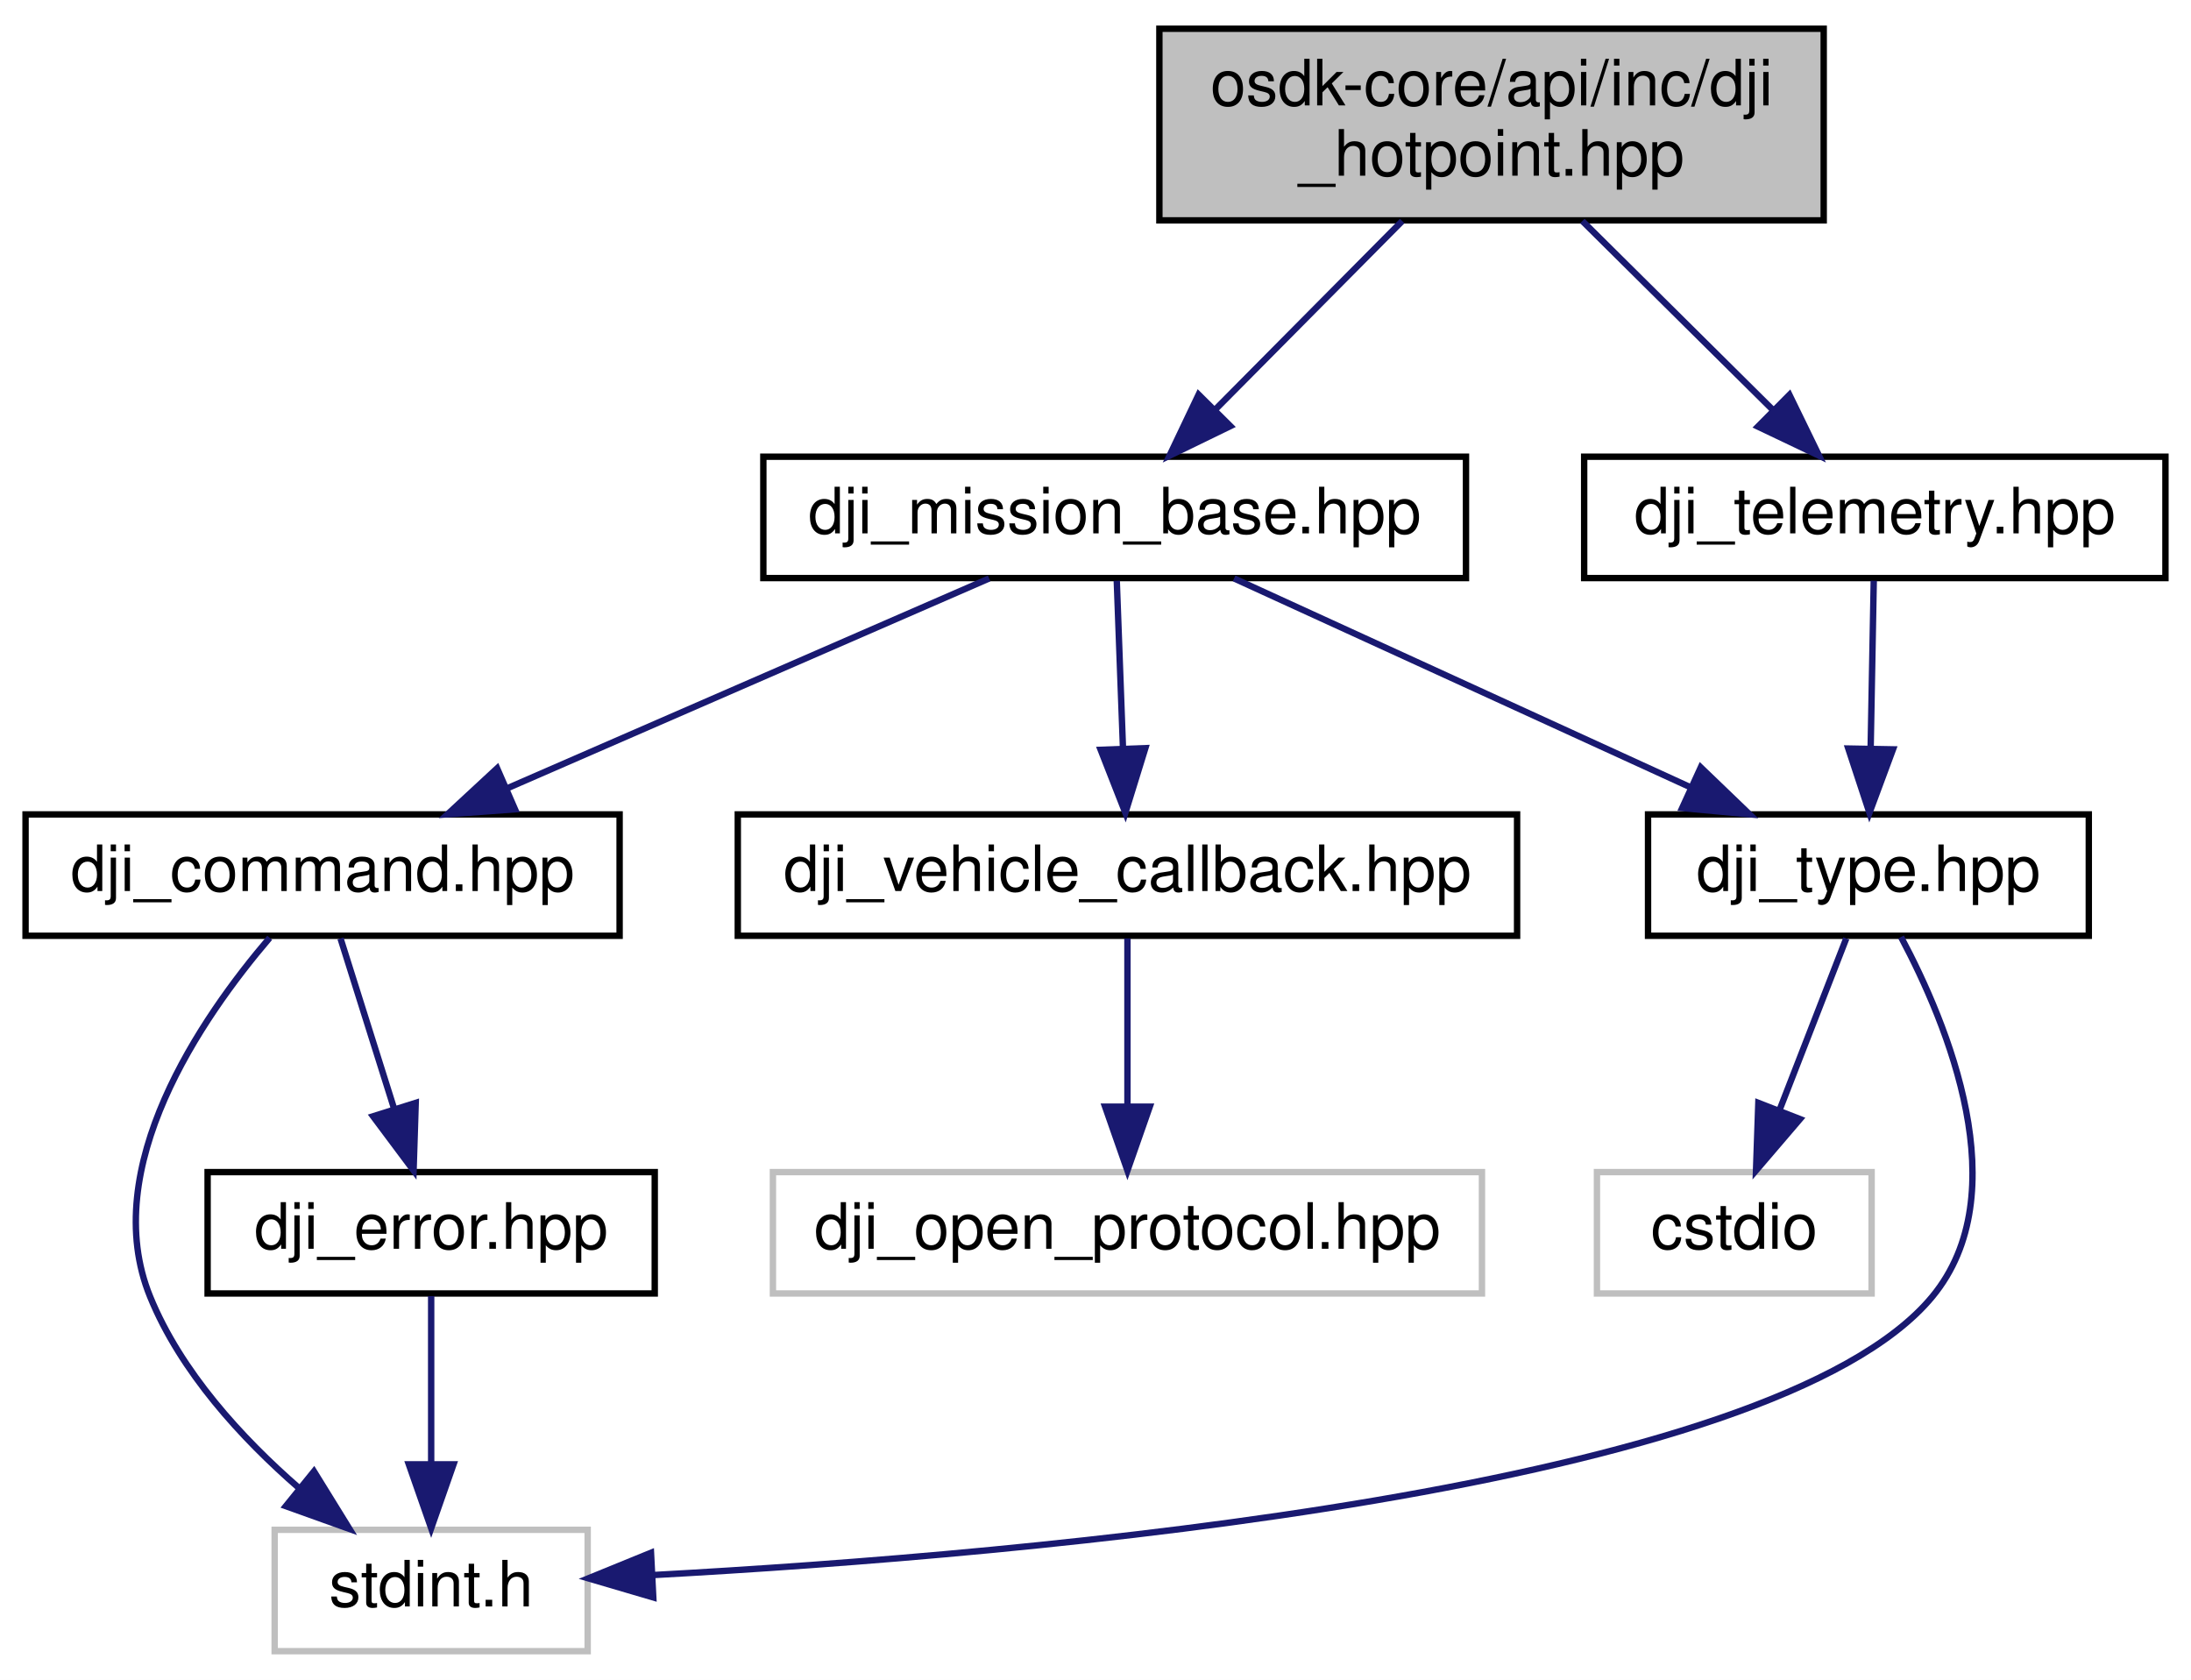
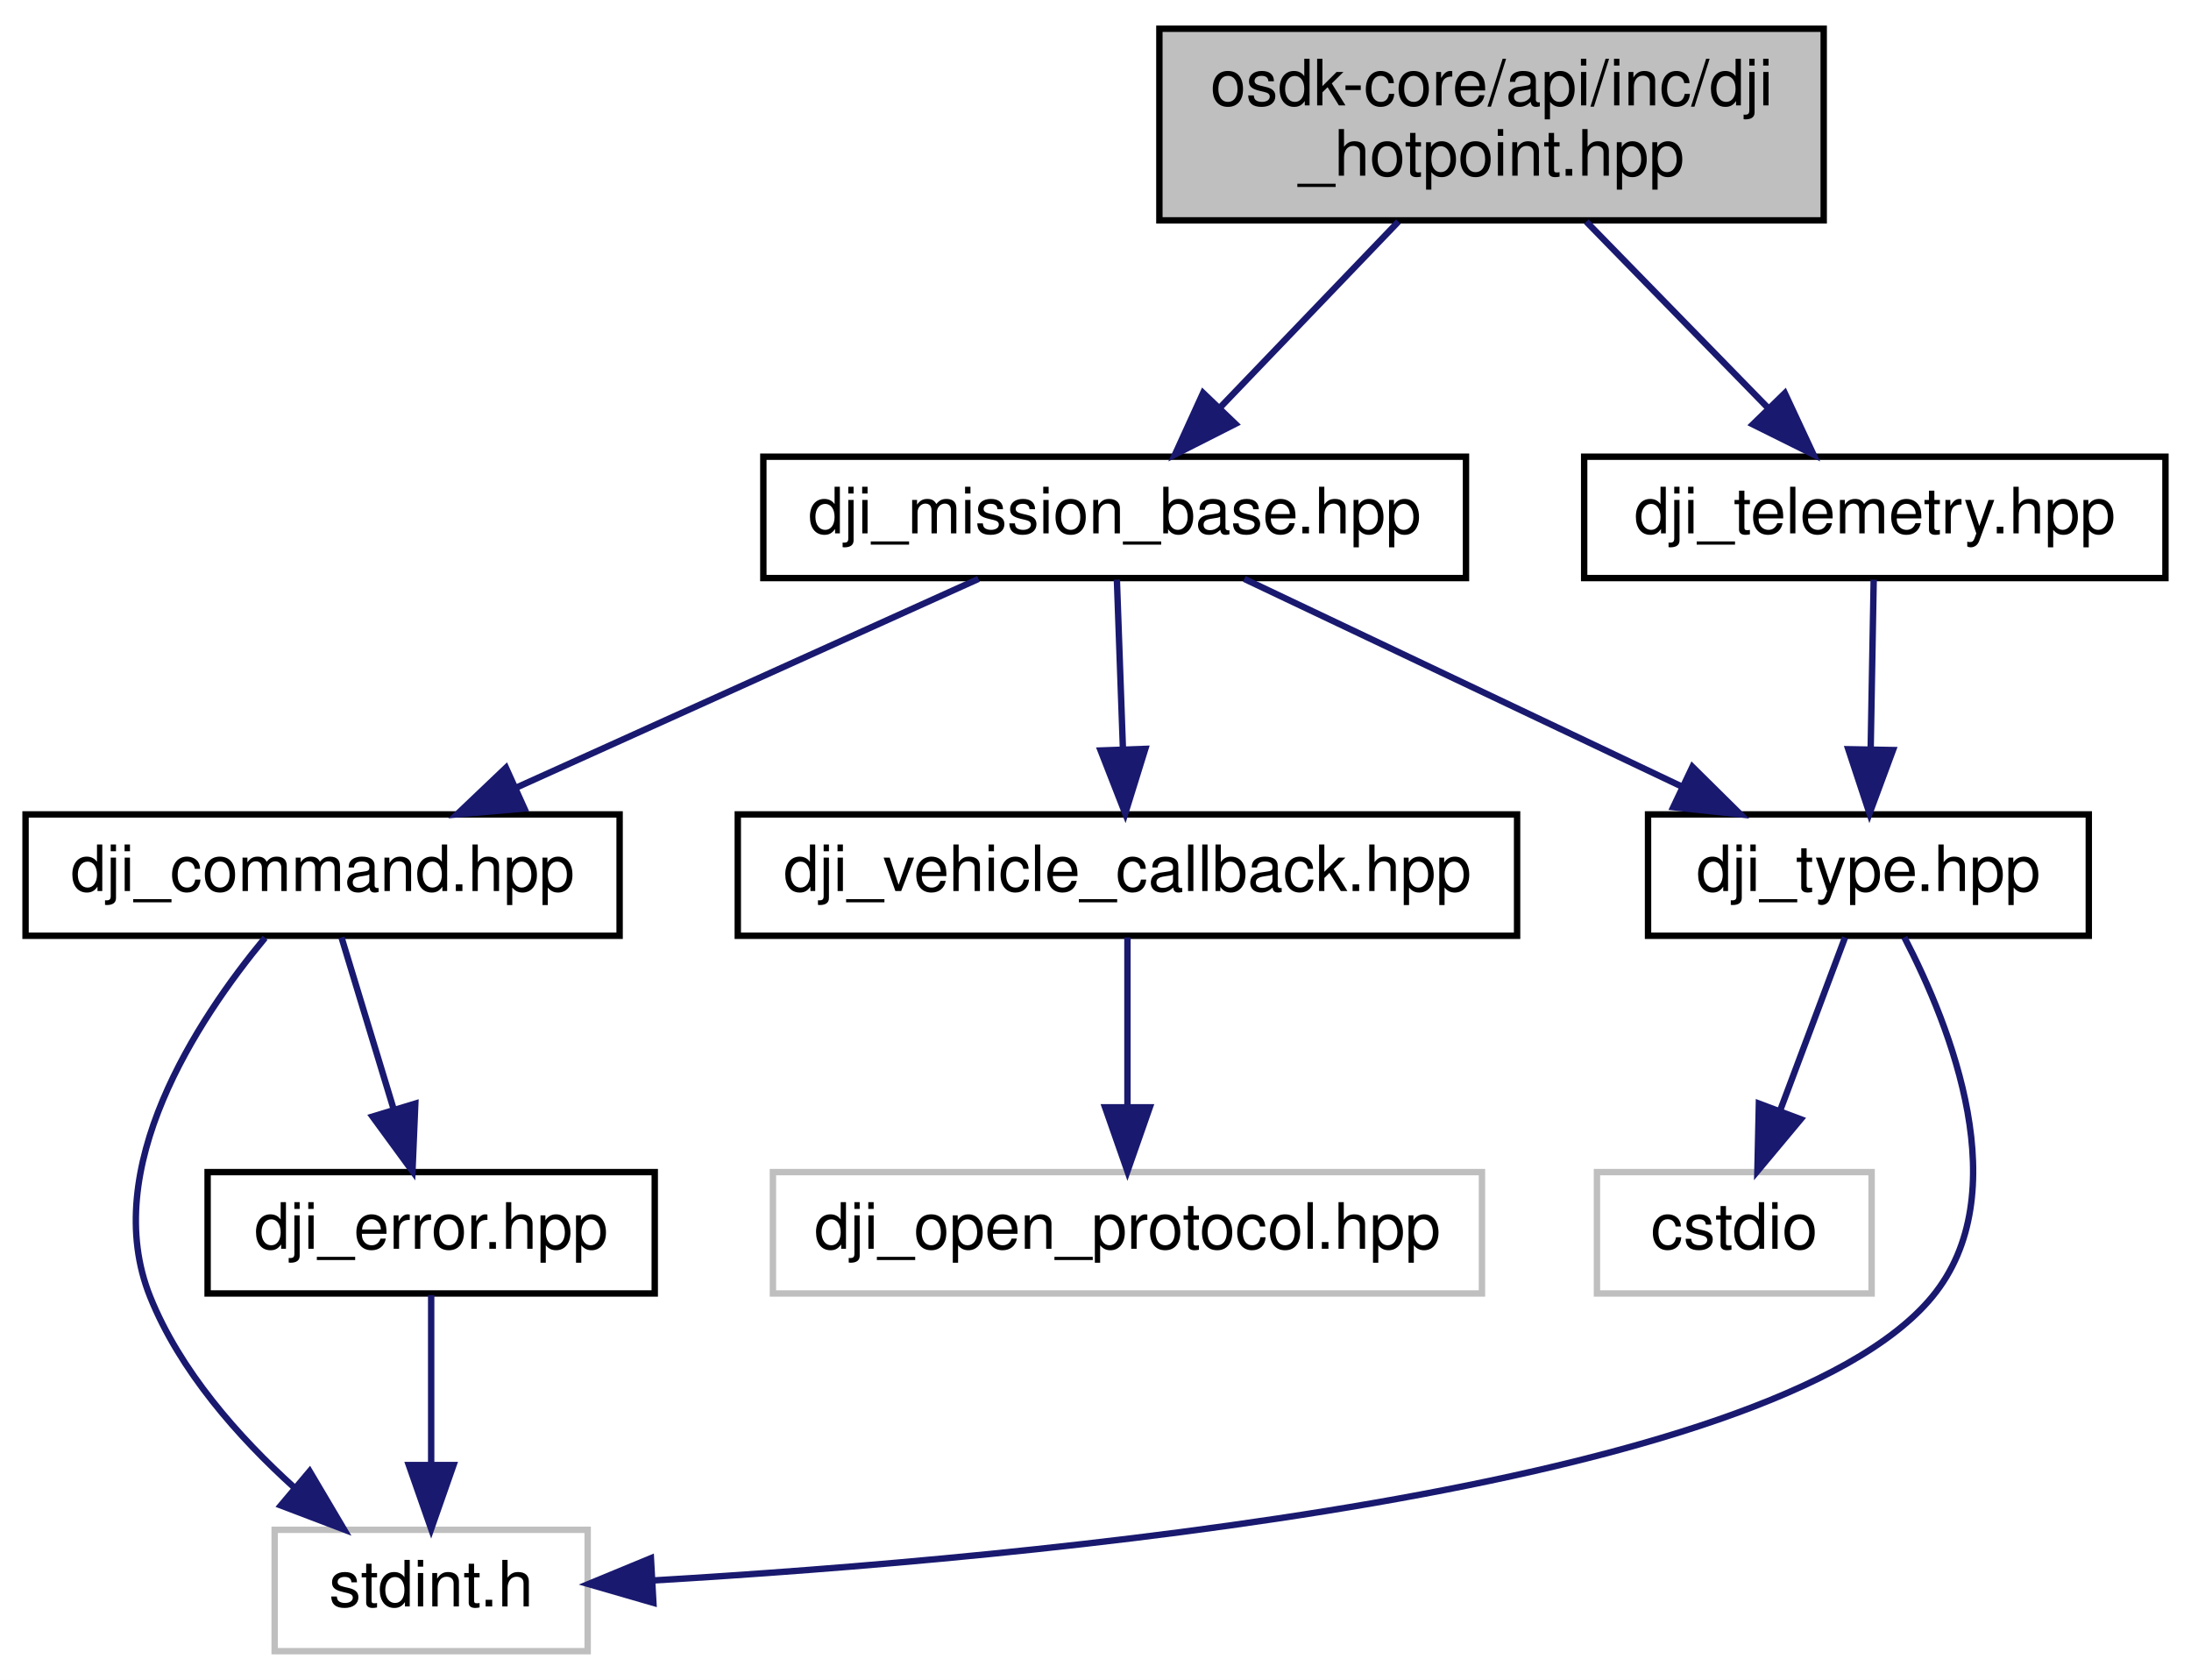
<svg xmlns="http://www.w3.org/2000/svg" xmlns:xlink="http://www.w3.org/1999/xlink" width="343pt" height="263pt" viewBox="0.00 0.00 343.00 263.00">
  <g id="graph0" class="graph" transform="scale(1 1) rotate(0) translate(4 259)">
-     <polygon fill="white" stroke="none" points="-4,4 -4,-259 339,-259 339,4 -4,4" />
+     <polygon fill="#ffffff" stroke="transparent" points="-4,4 -4,-259 339,-259 339,4 -4,4" />
    <g id="node1" class="node">
-       <polygon fill="#bfbfbf" stroke="black" points="177.5,-224.5 177.5,-254.5 281.5,-254.5 281.5,-224.5 177.5,-224.5" />
-       <text text-anchor="start" x="185.5" y="-242.5" font-family="Helvetica,sans-Serif" font-size="10.00">osdk-core/api/inc/dji</text>
-       <text text-anchor="middle" x="229.5" y="-231.5" font-family="Helvetica,sans-Serif" font-size="10.00">_hotpoint.hpp</text>
+       <g id="a_node1">
+         <a xlink:title="Implementation of HotPoint (Point of Interest) Missions for DJI OSDK.">
+           <polygon fill="#bfbfbf" stroke="#000000" points="177.5,-224.5 177.5,-254.5 281.5,-254.5 281.5,-224.5 177.5,-224.5" />
+           <text text-anchor="start" x="185.5" y="-242.5" font-family="Helvetica,sans-Serif" font-size="10.00" fill="#000000">osdk-core/api/inc/dji</text>
+           <text text-anchor="middle" x="229.5" y="-231.5" font-family="Helvetica,sans-Serif" font-size="10.00" fill="#000000">_hotpoint.hpp</text>
+         </a>
+       </g>
    </g>
    <g id="node2" class="node">
      <g id="a_node2">
-         <a xlink:href="dji__mission__base_8hpp.html" target="_top" xlink:title="Mission-Base abstract class for DJI OSDK library. ">
-           <polygon fill="white" stroke="black" points="115.5,-168.5 115.5,-187.5 225.5,-187.5 225.5,-168.5 115.5,-168.5" />
-           <text text-anchor="middle" x="170.5" y="-175.5" font-family="Helvetica,sans-Serif" font-size="10.00">dji_mission_base.hpp</text>
+         <a xlink:href="dji__mission__base_8hpp.html" target="_top" xlink:title="Mission-Base abstract class for DJI OSDK library.">
+           <polygon fill="#ffffff" stroke="#000000" points="115.5,-168.5 115.5,-187.5 225.5,-187.5 225.5,-168.5 115.5,-168.5" />
+           <text text-anchor="middle" x="170.5" y="-175.5" font-family="Helvetica,sans-Serif" font-size="10.00" fill="#000000">dji_mission_base.hpp</text>
        </a>
      </g>
    </g>
    <g id="edge1" class="edge">
-       <path fill="none" stroke="midnightblue" d="M215.518,-224.399C206.768,-215.575 195.471,-204.183 186.383,-195.018" />
-       <polygon fill="midnightblue" stroke="midnightblue" points="188.612,-192.294 179.085,-187.658 183.641,-197.223 188.612,-192.294" />
+       <path fill="none" stroke="#191970" d="M214.916,-224.298C206.47,-215.494 195.811,-204.383 187.052,-195.253" />
+       <polygon fill="#191970" stroke="#191970" points="189.395,-192.64 179.947,-187.847 184.344,-197.486 189.395,-192.64" />
    </g>
    <g id="node10" class="node">
      <g id="a_node10">
-         <a xlink:href="dji__telemetry_8hpp.html" target="_top" xlink:title="Enumeration of all telemetry data types, structures and maps. ">
-           <polygon fill="white" stroke="black" points="244,-168.5 244,-187.5 335,-187.5 335,-168.5 244,-168.5" />
-           <text text-anchor="middle" x="289.5" y="-175.5" font-family="Helvetica,sans-Serif" font-size="10.00">dji_telemetry.hpp</text>
+         <a xlink:href="dji__telemetry_8hpp.html" target="_top" xlink:title="Enumeration of all telemetry data types, structures and maps.">
+           <polygon fill="#ffffff" stroke="#000000" points="244,-168.5 244,-187.5 335,-187.5 335,-168.5 244,-168.5" />
+           <text text-anchor="middle" x="289.5" y="-175.5" font-family="Helvetica,sans-Serif" font-size="10.00" fill="#000000">dji_telemetry.hpp</text>
        </a>
      </g>
    </g>
    <g id="edge11" class="edge">
-       <path fill="none" stroke="midnightblue" d="M243.719,-224.399C252.708,-215.486 264.338,-203.952 273.627,-194.741" />
-       <polygon fill="midnightblue" stroke="midnightblue" points="276.133,-197.184 280.769,-187.658 271.204,-192.214 276.133,-197.184" />
+       <path fill="none" stroke="#191970" d="M244.332,-224.298C252.92,-215.494 263.76,-204.383 272.668,-195.253" />
+       <polygon fill="#191970" stroke="#191970" points="275.415,-197.449 279.893,-187.847 270.405,-192.561 275.415,-197.449" />
    </g>
    <g id="node3" class="node">
      <g id="a_node3">
-         <a xlink:href="dji__command_8hpp.html" target="_top" xlink:title="All DJI OSDK OpenProtocol Command IDs. ">
-           <polygon fill="white" stroke="black" points="0,-112.5 0,-131.5 93,-131.5 93,-112.5 0,-112.5" />
-           <text text-anchor="middle" x="46.5" y="-119.5" font-family="Helvetica,sans-Serif" font-size="10.00">dji_command.hpp</text>
+         <a xlink:href="dji__command_8hpp.html" target="_top" xlink:title="All DJI OSDK OpenProtocol Command IDs.">
+           <polygon fill="#ffffff" stroke="#000000" points="0,-112.5 0,-131.5 93,-131.5 93,-112.5 0,-112.5" />
+           <text text-anchor="middle" x="46.5" y="-119.5" font-family="Helvetica,sans-Serif" font-size="10.00" fill="#000000">dji_command.hpp</text>
        </a>
      </g>
    </g>
    <g id="edge2" class="edge">
-       <path fill="none" stroke="midnightblue" d="M150.852,-168.444C130.535,-159.596 98.597,-145.687 75.402,-135.586" />
-       <polygon fill="midnightblue" stroke="midnightblue" points="76.622,-132.3 66.056,-131.516 73.827,-138.718 76.622,-132.3" />
+       <path fill="none" stroke="#191970" d="M149.184,-168.373C129.278,-159.384 99.356,-145.871 76.94,-135.747" />
+       <polygon fill="#191970" stroke="#191970" points="78.093,-132.427 67.538,-131.501 75.211,-138.807 78.093,-132.427" />
    </g>
    <g id="node6" class="node">
      <g id="a_node6">
-         <a xlink:href="dji__type_8hpp.html" target="_top" xlink:title="Data type and Data Structure definitions for use throughout DJI OSDK. ">
-           <polygon fill="white" stroke="black" points="254,-112.5 254,-131.5 323,-131.5 323,-112.5 254,-112.5" />
-           <text text-anchor="middle" x="288.5" y="-119.5" font-family="Helvetica,sans-Serif" font-size="10.00">dji_type.hpp</text>
+         <a xlink:href="dji__type_8hpp.html" target="_top" xlink:title="Data type and Data Structure definitions for use throughout DJI OSDK.">
+           <polygon fill="#ffffff" stroke="#000000" points="254,-112.5 254,-131.5 323,-131.5 323,-112.5 254,-112.5" />
+           <text text-anchor="middle" x="288.5" y="-119.5" font-family="Helvetica,sans-Serif" font-size="10.00" fill="#000000">dji_type.hpp</text>
        </a>
      </g>
    </g>
    <g id="edge6" class="edge">
-       <path fill="none" stroke="midnightblue" d="M189.197,-168.444C208.444,-159.636 238.652,-145.812 260.7,-135.722" />
-       <polygon fill="midnightblue" stroke="midnightblue" points="262.253,-138.86 269.89,-131.516 259.34,-132.495 262.253,-138.86" />
+       <path fill="none" stroke="#191970" d="M190.785,-168.373C209.642,-159.424 237.946,-145.992 259.245,-135.883" />
+       <polygon fill="#191970" stroke="#191970" points="260.946,-138.951 268.48,-131.501 257.945,-132.627 260.946,-138.951" />
    </g>
    <g id="node8" class="node">
      <g id="a_node8">
-         <a xlink:href="dji__vehicle__callback_8hpp.html" target="_top" xlink:title="Type definition for new Vehicle-style callbacks. ">
-           <polygon fill="white" stroke="black" points="111.5,-112.5 111.5,-131.5 233.5,-131.5 233.5,-112.5 111.5,-112.5" />
-           <text text-anchor="middle" x="172.5" y="-119.5" font-family="Helvetica,sans-Serif" font-size="10.00">dji_vehicle_callback.hpp</text>
+         <a xlink:href="dji__vehicle__callback_8hpp.html" target="_top" xlink:title="Type definition for new Vehicle-style callbacks.">
+           <polygon fill="#ffffff" stroke="#000000" points="111.5,-112.5 111.5,-131.5 233.5,-131.5 233.5,-112.5 111.5,-112.5" />
+           <text text-anchor="middle" x="172.5" y="-119.5" font-family="Helvetica,sans-Serif" font-size="10.00" fill="#000000">dji_vehicle_callback.hpp</text>
        </a>
      </g>
    </g>
    <g id="edge9" class="edge">
-       <path fill="none" stroke="midnightblue" d="M170.83,-168.083C171.092,-161.006 171.468,-150.861 171.797,-141.986" />
-       <polygon fill="midnightblue" stroke="midnightblue" points="175.303,-141.874 172.176,-131.751 168.308,-141.615 175.303,-141.874" />
+       <path fill="none" stroke="#191970" d="M170.848,-168.245C171.109,-160.938 171.475,-150.694 171.796,-141.705" />
+       <polygon fill="#191970" stroke="#191970" points="175.296,-141.761 172.156,-131.643 168.301,-141.511 175.296,-141.761" />
    </g>
    <g id="node4" class="node">
      <g id="a_node4">
-         <a xlink:href="dji__error_8hpp.html" target="_top" xlink:title="All DJI OSDK OpenProtocol ACK Error Codes. ">
-           <polygon fill="white" stroke="black" points="28.5,-56.5 28.5,-75.5 98.5,-75.5 98.5,-56.5 28.5,-56.5" />
-           <text text-anchor="middle" x="63.5" y="-63.5" font-family="Helvetica,sans-Serif" font-size="10.00">dji_error.hpp</text>
+         <a xlink:href="dji__error_8hpp.html" target="_top" xlink:title="All DJI OSDK OpenProtocol ACK Error Codes.">
+           <polygon fill="#ffffff" stroke="#000000" points="28.5,-56.5 28.5,-75.5 98.5,-75.5 98.5,-56.5 28.5,-56.5" />
+           <text text-anchor="middle" x="63.5" y="-63.5" font-family="Helvetica,sans-Serif" font-size="10.00" fill="#000000">dji_error.hpp</text>
        </a>
      </g>
    </g>
    <g id="edge3" class="edge">
-       <path fill="none" stroke="midnightblue" d="M49.307,-112.083C51.585,-104.849 54.871,-94.409 57.708,-85.397" />
-       <polygon fill="midnightblue" stroke="midnightblue" points="61.081,-86.341 60.745,-75.751 54.404,-84.239 61.081,-86.341" />
+       <path fill="none" stroke="#191970" d="M49.461,-112.246C51.704,-104.858 54.858,-94.469 57.608,-85.409" />
+       <polygon fill="#191970" stroke="#191970" points="61.017,-86.228 60.573,-75.643 54.319,-84.195 61.017,-86.228" />
    </g>
    <g id="node5" class="node">
-       <polygon fill="white" stroke="#bfbfbf" points="39,-0.5 39,-19.5 88,-19.5 88,-0.5 39,-0.5" />
-       <text text-anchor="middle" x="63.5" y="-7.5" font-family="Helvetica,sans-Serif" font-size="10.00">stdint.h</text>
+       <g id="a_node5">
+         <a xlink:title=" ">
+           <polygon fill="#ffffff" stroke="#bfbfbf" points="39,-.5 39,-19.5 88,-19.5 88,-.5 39,-.5" />
+           <text text-anchor="middle" x="63.5" y="-7.5" font-family="Helvetica,sans-Serif" font-size="10.00" fill="#000000">stdint.h</text>
+         </a>
+       </g>
    </g>
    <g id="edge5" class="edge">
-       <path fill="none" stroke="midnightblue" d="M38.221,-112.184C27.55,-99.699 11.289,-76.142 19.5,-56 24.3,-44.225 33.829,-33.856 42.795,-26.049" />
-       <polygon fill="midnightblue" stroke="midnightblue" points="45.15,-28.645 50.719,-19.631 40.745,-23.205 45.15,-28.645" />
+       <path fill="none" stroke="#191970" d="M37.495,-112.177C26.834,-99.298 11.478,-75.992 19.5,-56 24.163,-44.378 33.319,-34.032 42.076,-26.11" />
+       <polygon fill="#191970" stroke="#191970" points="44.473,-28.668 49.866,-19.548 39.963,-23.314 44.473,-28.668" />
    </g>
    <g id="edge4" class="edge">
-       <path fill="none" stroke="midnightblue" d="M63.5,-56.083C63.5,-49.006 63.5,-38.861 63.5,-29.986" />
-       <polygon fill="midnightblue" stroke="midnightblue" points="67,-29.751 63.5,-19.751 60,-29.751 67,-29.751" />
+       <path fill="none" stroke="#191970" d="M63.5,-56.245C63.5,-48.938 63.5,-38.694 63.5,-29.705" />
+       <polygon fill="#191970" stroke="#191970" points="67,-29.643 63.5,-19.643 60,-29.643 67,-29.643" />
    </g>
    <g id="edge8" class="edge">
-       <path fill="none" stroke="midnightblue" d="M293.605,-112.31C300.863,-98.687 311.885,-72.192 298.5,-56 273.521,-25.784 157.624,-15.662 98.458,-12.429" />
-       <polygon fill="midnightblue" stroke="midnightblue" points="98.27,-8.915 88.105,-11.902 97.914,-15.906 98.27,-8.915" />
+       <path fill="none" stroke="#191970" d="M294.126,-112.261C301.428,-98.192 311.758,-72.105 298.5,-56 273.512,-25.646 157.165,-15.035 98.099,-11.563" />
+       <polygon fill="#191970" stroke="#191970" points="98.289,-8.068 88.112,-11.012 97.903,-15.057 98.289,-8.068" />
    </g>
    <g id="node7" class="node">
-       <polygon fill="white" stroke="#bfbfbf" points="246,-56.5 246,-75.5 289,-75.5 289,-56.5 246,-56.5" />
-       <text text-anchor="middle" x="267.5" y="-63.5" font-family="Helvetica,sans-Serif" font-size="10.00">cstdio</text>
+       <g id="a_node7">
+         <a xlink:title=" ">
+           <polygon fill="#ffffff" stroke="#bfbfbf" points="246,-56.5 246,-75.5 289,-75.5 289,-56.5 246,-56.5" />
+           <text text-anchor="middle" x="267.5" y="-63.5" font-family="Helvetica,sans-Serif" font-size="10.00" fill="#000000">cstdio</text>
+         </a>
+       </g>
    </g>
    <g id="edge7" class="edge">
-       <path fill="none" stroke="midnightblue" d="M285.032,-112.083C282.188,-104.77 278.071,-94.181 274.54,-85.103" />
-       <polygon fill="midnightblue" stroke="midnightblue" points="277.79,-83.802 270.903,-75.751 271.266,-86.34 277.79,-83.802" />
+       <path fill="none" stroke="#191970" d="M284.842,-112.246C282.042,-104.778 278.091,-94.243 274.668,-85.114" />
+       <polygon fill="#191970" stroke="#191970" points="277.904,-83.777 271.116,-75.643 271.35,-86.235 277.904,-83.777" />
    </g>
    <g id="node9" class="node">
-       <polygon fill="white" stroke="#bfbfbf" points="117,-56.5 117,-75.5 228,-75.5 228,-56.5 117,-56.5" />
-       <text text-anchor="middle" x="172.5" y="-63.5" font-family="Helvetica,sans-Serif" font-size="10.00">dji_open_protocol.hpp</text>
+       <g id="a_node9">
+         <a xlink:title=" ">
+           <polygon fill="#ffffff" stroke="#bfbfbf" points="117,-56.5 117,-75.5 228,-75.5 228,-56.5 117,-56.5" />
+           <text text-anchor="middle" x="172.5" y="-63.5" font-family="Helvetica,sans-Serif" font-size="10.00" fill="#000000">dji_open_protocol.hpp</text>
+         </a>
+       </g>
    </g>
    <g id="edge10" class="edge">
-       <path fill="none" stroke="midnightblue" d="M172.5,-112.083C172.5,-105.006 172.5,-94.861 172.5,-85.987" />
-       <polygon fill="midnightblue" stroke="midnightblue" points="176,-85.751 172.5,-75.751 169,-85.751 176,-85.751" />
+       <path fill="none" stroke="#191970" d="M172.5,-112.246C172.5,-104.938 172.5,-94.694 172.5,-85.705" />
+       <polygon fill="#191970" stroke="#191970" points="176,-85.643 172.5,-75.643 169,-85.643 176,-85.643" />
    </g>
    <g id="edge12" class="edge">
-       <path fill="none" stroke="midnightblue" d="M289.335,-168.083C289.204,-161.006 289.016,-150.861 288.852,-141.986" />
-       <polygon fill="midnightblue" stroke="midnightblue" points="292.347,-141.685 288.662,-131.751 285.348,-141.814 292.347,-141.685" />
+       <path fill="none" stroke="#191970" d="M289.326,-168.245C289.195,-160.938 289.012,-150.694 288.852,-141.705" />
+       <polygon fill="#191970" stroke="#191970" points="292.35,-141.579 288.672,-131.643 285.351,-141.704 292.35,-141.579" />
    </g>
  </g>
</svg>
